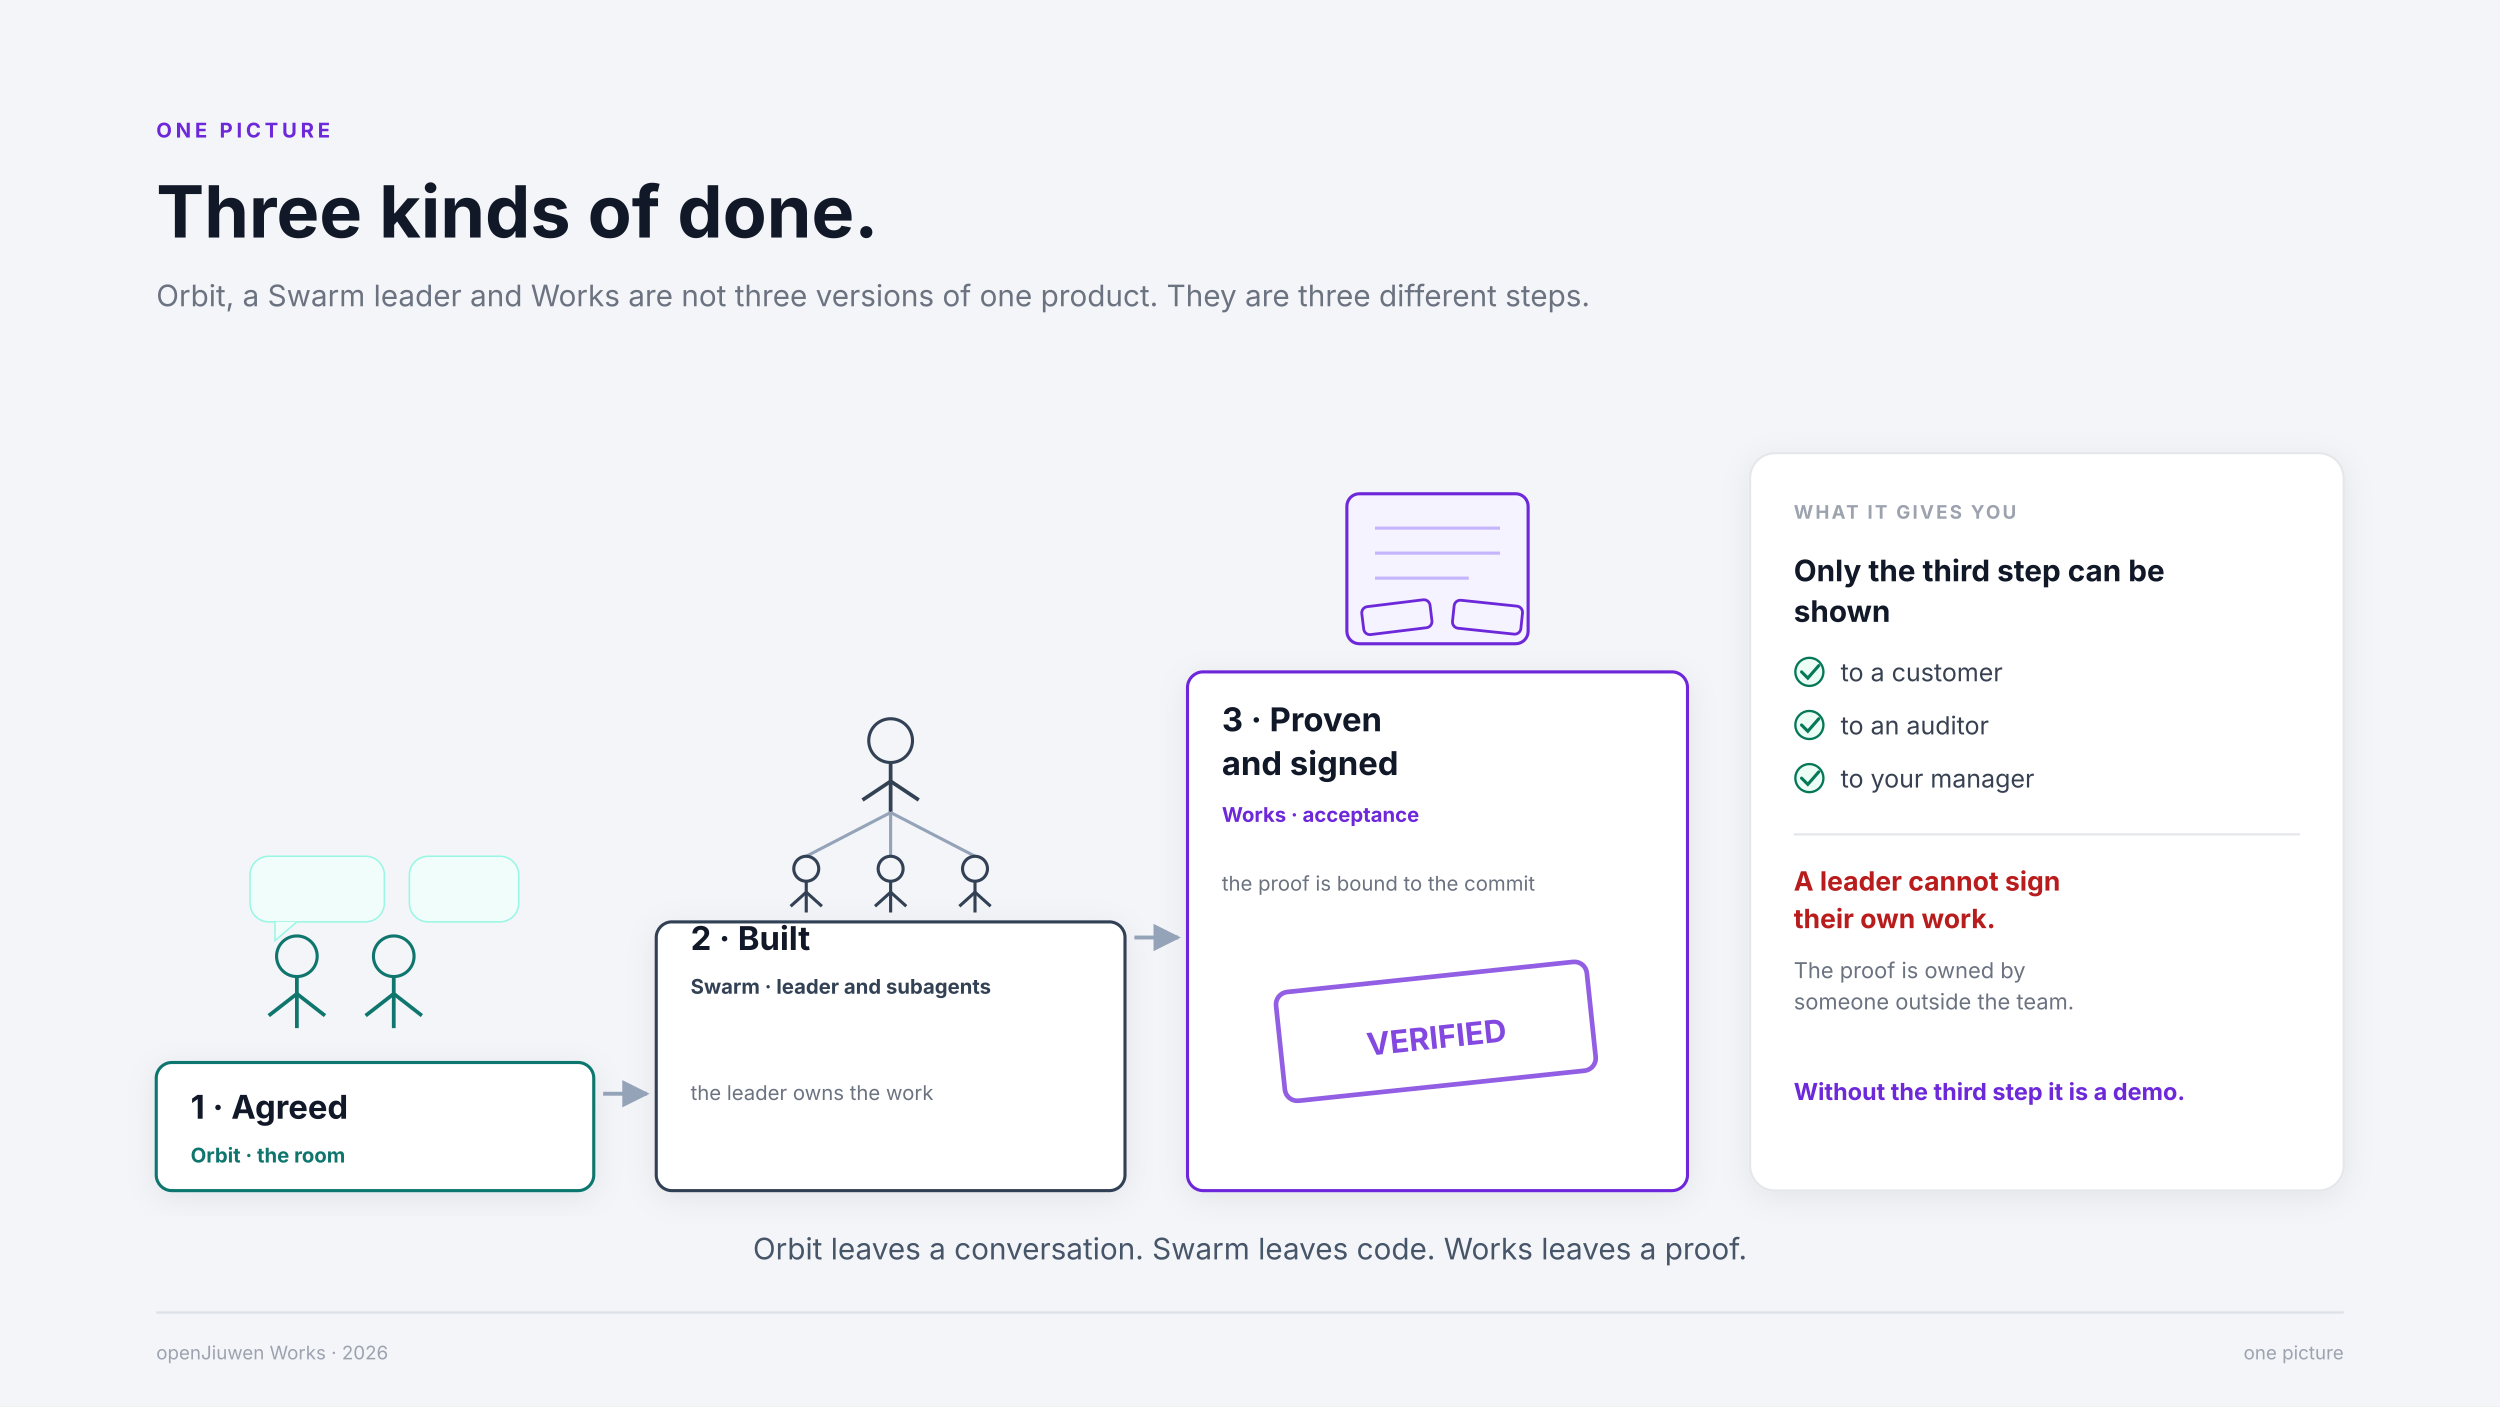
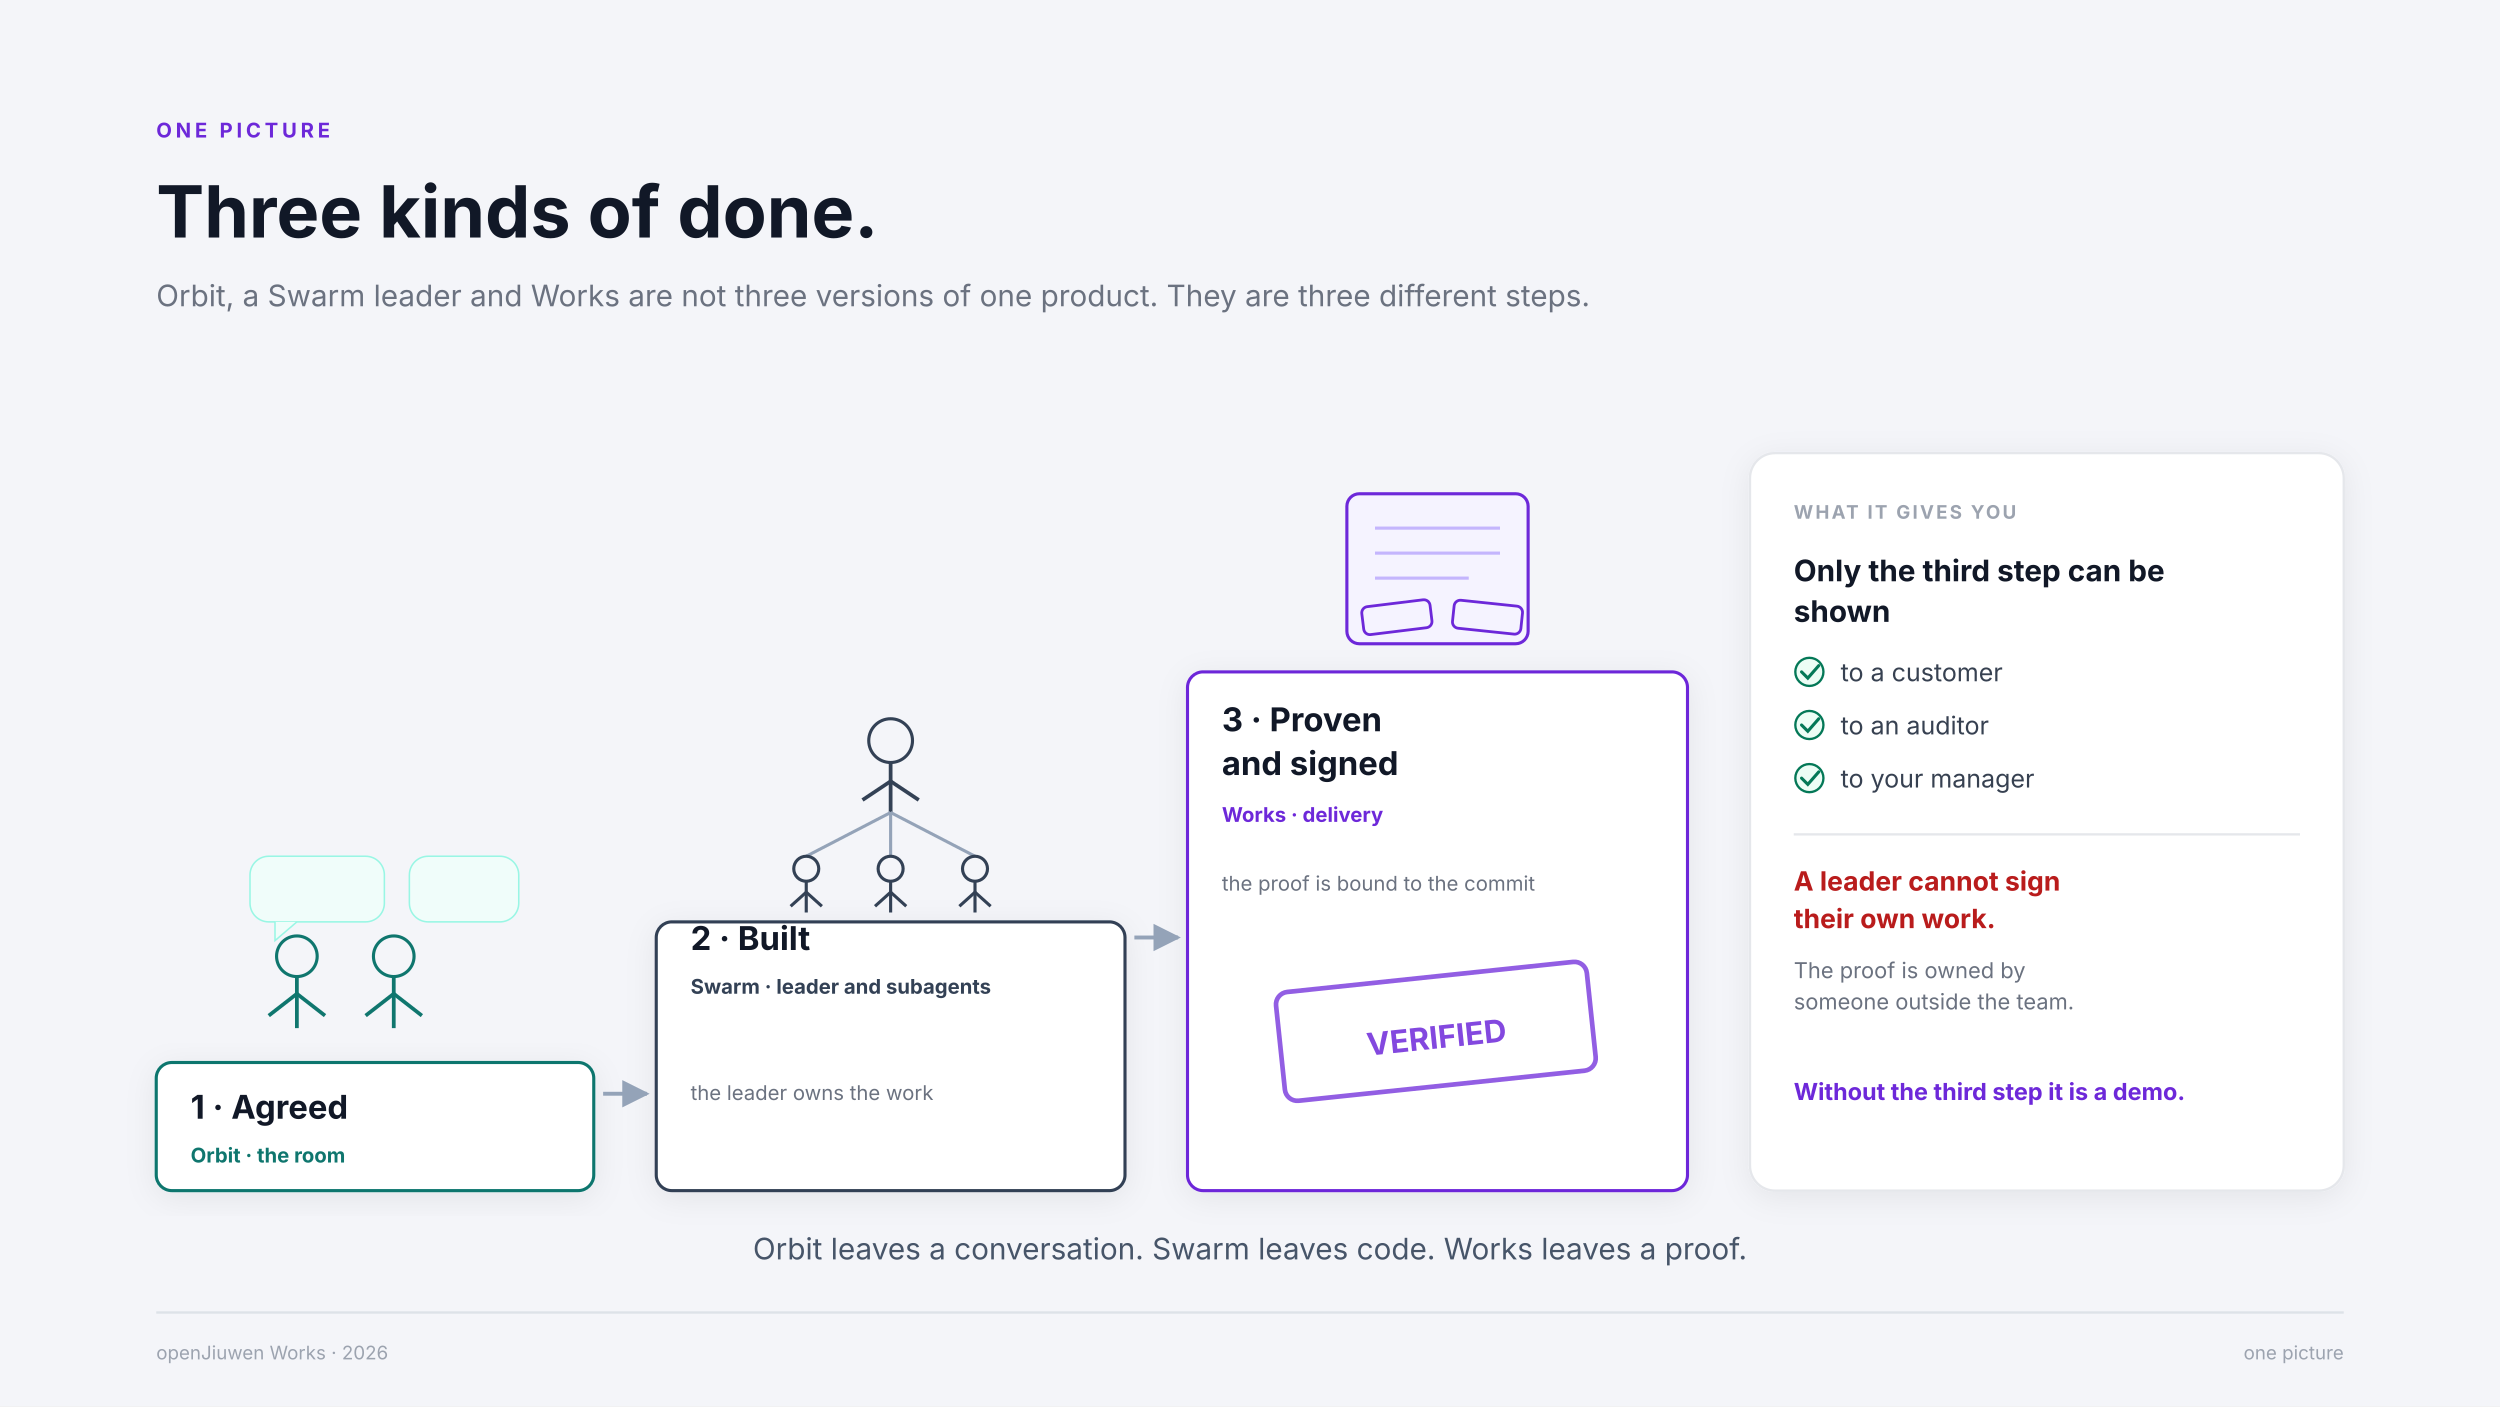
<svg xmlns="http://www.w3.org/2000/svg" width="1600" height="900" viewBox="0 0 1600 900" font-family="Inter, Segoe UI, Arial, Helvetica, sans-serif">
  <defs>
    <filter id="o1" x="-20%" y="-20%" width="140%" height="140%">
      <feDropShadow dx="0" dy="4" stdDeviation="10" flood-color="#111827" flood-opacity="0.07" />
    </filter>
    <marker id="oa1" viewBox="0 0 10 10" refX="9" refY="5" markerWidth="7" markerHeight="7" orient="auto-start-reverse">
      <path d="M 0 0 L 10 5 L 0 10 z" fill="#94A3B8" />
    </marker>
  </defs>
  <rect x="0" y="0" width="1600" height="900" fill="#F4F5F9" />
  <text x="100" y="88" font-size="13" font-weight="700" fill="#6D28D9" letter-spacing="2.4">ONE PICTURE</text>
  <text x="100" y="152" font-size="46" font-weight="700" fill="#111827">Three kinds of done.</text>
  <text x="100" y="196" font-size="19" fill="#6B7280">Orbit, a Swarm leader and Works are not three versions of one product. They are three different steps.</text>
  <rect x="100" y="680" width="280" height="82" rx="10" fill="#FFFFFF" stroke="#0F766E" stroke-width="2" filter="url(#o1)" />
  <text x="122" y="716" font-size="21" font-weight="700" fill="#111827">1 · Agreed</text>
  <text x="122" y="744" font-size="13" font-weight="700" fill="#0F766E">Orbit · the room</text>
  <circle cx="190" cy="612" r="13" fill="none" stroke="#0F766E" stroke-width="2" />
  <line x1="190" y1="625" x2="190" y2="658" stroke="#0F766E" stroke-width="2.4" />
  <line x1="190" y1="636" x2="172" y2="650" stroke="#0F766E" stroke-width="2.4" />
  <line x1="190" y1="636" x2="208" y2="650" stroke="#0F766E" stroke-width="2.4" />
  <circle cx="252" cy="612" r="13" fill="none" stroke="#0F766E" stroke-width="2" />
  <line x1="252" y1="625" x2="252" y2="658" stroke="#0F766E" stroke-width="2.4" />
  <line x1="252" y1="636" x2="234" y2="650" stroke="#0F766E" stroke-width="2.4" />
  <line x1="252" y1="636" x2="270" y2="650" stroke="#0F766E" stroke-width="2.4" />
  <rect x="160" y="548" width="86" height="42" rx="12" fill="#F0FDFA" stroke="#99F6E4" />
  <path d="M176 590 L176 602 L190 590" fill="#F0FDFA" stroke="#99F6E4" />
  <rect x="262" y="548" width="70" height="42" rx="12" fill="#F0FDFA" stroke="#99F6E4" />
  <rect x="420" y="590" width="300" height="172" rx="10" fill="#FFFFFF" stroke="#334155" stroke-width="2" filter="url(#o1)" />
  <text x="442" y="608" font-size="21" font-weight="700" fill="#111827">2 · Built</text>
  <text x="442" y="636" font-size="13" font-weight="700" fill="#334155">Swarm · leader and subagents</text>
  <text x="442" y="704" font-size="13" fill="#6B7280">the leader owns the work</text>
  <circle cx="570" cy="474" r="14" fill="none" stroke="#334155" stroke-width="2" />
  <line x1="570" y1="488" x2="570" y2="520" stroke="#334155" stroke-width="2.4" />
  <line x1="570" y1="500" x2="552" y2="512" stroke="#334155" stroke-width="2.4" />
  <line x1="570" y1="500" x2="588" y2="512" stroke="#334155" stroke-width="2.4" />
  <line x1="570" y1="520" x2="516" y2="548" stroke="#94A3B8" stroke-width="2" />
  <line x1="570" y1="520" x2="570" y2="548" stroke="#94A3B8" stroke-width="2" />
  <line x1="570" y1="520" x2="624" y2="548" stroke="#94A3B8" stroke-width="2" />
  <g stroke="#334155" stroke-width="2" fill="none">
    <circle cx="516" cy="556" r="8" />
    <line x1="516" y1="564" x2="516" y2="584" />
    <line x1="516" y1="571" x2="506" y2="580" />
    <line x1="516" y1="571" x2="526" y2="580" />
    <circle cx="570" cy="556" r="8" />
    <line x1="570" y1="564" x2="570" y2="584" />
    <line x1="570" y1="571" x2="560" y2="580" />
    <line x1="570" y1="571" x2="580" y2="580" />
    <circle cx="624" cy="556" r="8" />
    <line x1="624" y1="564" x2="624" y2="584" />
    <line x1="624" y1="571" x2="614" y2="580" />
    <line x1="624" y1="571" x2="634" y2="580" />
  </g>
  <rect x="760" y="430" width="320" height="332" rx="10" fill="#FFFFFF" stroke="#6D28D9" stroke-width="2" filter="url(#o1)" />
  <text x="782" y="468" font-size="21" font-weight="700" fill="#111827">3 · Proven</text>
  <text x="782" y="496" font-size="21" font-weight="700" fill="#111827">and signed</text>
-   <text x="782" y="526" font-size="13" font-weight="700" fill="#6D28D9">Works · acceptance</text>
+   <text x="782" y="526" font-size="13" font-weight="700" fill="#6D28D9">Works · delivery</text>
  <text x="782" y="570" font-size="13" fill="#6B7280">the proof is bound to the commit</text>
  <g transform="rotate(-6 920 670)">
    <rect x="820" y="625" width="200" height="70" rx="8" fill="none" stroke="#6D28D9" stroke-width="3" opacity="0.75" />
    <text x="920" y="671" font-size="20" font-weight="700" fill="#6D28D9" text-anchor="middle" opacity="0.85">VERIFIED</text>
  </g>
  <rect x="862" y="316" width="116" height="96" rx="8" fill="#F5F3FF" stroke="#6D28D9" stroke-width="2" />
  <line x1="880" y1="338" x2="960" y2="338" stroke="#C4B5FD" stroke-width="2" />
  <line x1="880" y1="354" x2="960" y2="354" stroke="#C4B5FD" stroke-width="2" />
  <line x1="880" y1="370" x2="940" y2="370" stroke="#C4B5FD" stroke-width="2" />
  <rect x="872" y="386" width="44" height="18" rx="4" fill="none" stroke="#6D28D9" stroke-width="1.8" transform="rotate(-7 894 395)" />
  <rect x="930" y="386" width="44" height="18" rx="4" fill="none" stroke="#6D28D9" stroke-width="1.8" transform="rotate(6 952 395)" />
  <line x1="386" y1="700" x2="414" y2="700" stroke="#94A3B8" stroke-width="2.5" marker-end="url(#oa1)" />
  <line x1="726" y1="600" x2="754" y2="600" stroke="#94A3B8" stroke-width="2.5" marker-end="url(#oa1)" />
  <rect x="1120" y="290" width="380" height="472" rx="16" fill="#FFFFFF" stroke="#E5E7EB" stroke-width="1.5" filter="url(#o1)" />
  <text x="1148" y="332" font-size="12" font-weight="700" fill="#9CA3AF" letter-spacing="1.4">WHAT IT GIVES YOU</text>
  <text x="1148" y="372" font-size="19" font-weight="700" fill="#111827">Only the third step can be</text>
  <text x="1148" y="398" font-size="19" font-weight="700" fill="#111827">shown</text>
  <g font-size="16" fill="#374151">
    <circle cx="1158" cy="430" r="9" fill="#ECFDF5" stroke="#047857" stroke-width="1.5" />
    <path d="M1153 430 L1157 434 L1164 426" fill="none" stroke="#047857" stroke-width="2" stroke-linecap="round" />
    <text x="1178" y="436">to a customer</text>
    <circle cx="1158" cy="464" r="9" fill="#ECFDF5" stroke="#047857" stroke-width="1.5" />
    <path d="M1153 464 L1157 468 L1164 460" fill="none" stroke="#047857" stroke-width="2" stroke-linecap="round" />
    <text x="1178" y="470">to an auditor</text>
    <circle cx="1158" cy="498" r="9" fill="#ECFDF5" stroke="#047857" stroke-width="1.5" />
    <path d="M1153 498 L1157 502 L1164 494" fill="none" stroke="#047857" stroke-width="2" stroke-linecap="round" />
    <text x="1178" y="504">to your manager</text>
  </g>
  <line x1="1148" y1="534" x2="1472" y2="534" stroke="#E5E7EB" stroke-width="1.5" />
  <text x="1148" y="570" font-size="17" font-weight="700" fill="#B91C1C">A leader cannot sign</text>
  <text x="1148" y="594" font-size="17" font-weight="700" fill="#B91C1C">their own work.</text>
  <text x="1148" y="626" font-size="14" fill="#6B7280">The proof is owned by</text>
  <text x="1148" y="646" font-size="14" fill="#6B7280">someone outside the team.</text>
  <text x="1148" y="704" font-size="15" font-weight="700" fill="#6D28D9">Without the third step it is a demo.</text>
  <text x="800" y="806" font-size="19" fill="#475569" text-anchor="middle">Orbit leaves a conversation. Swarm leaves code. Works leaves a proof.</text>
  <line x1="100" y1="840" x2="1500" y2="840" stroke="#DDE2E8" stroke-width="1.5" />
  <text x="100" y="870" font-size="12" fill="#9CA3AF">openJiuwen Works · 2026</text>
  <text x="1500" y="870" font-size="12" fill="#9CA3AF" text-anchor="end">one picture</text>
</svg>
